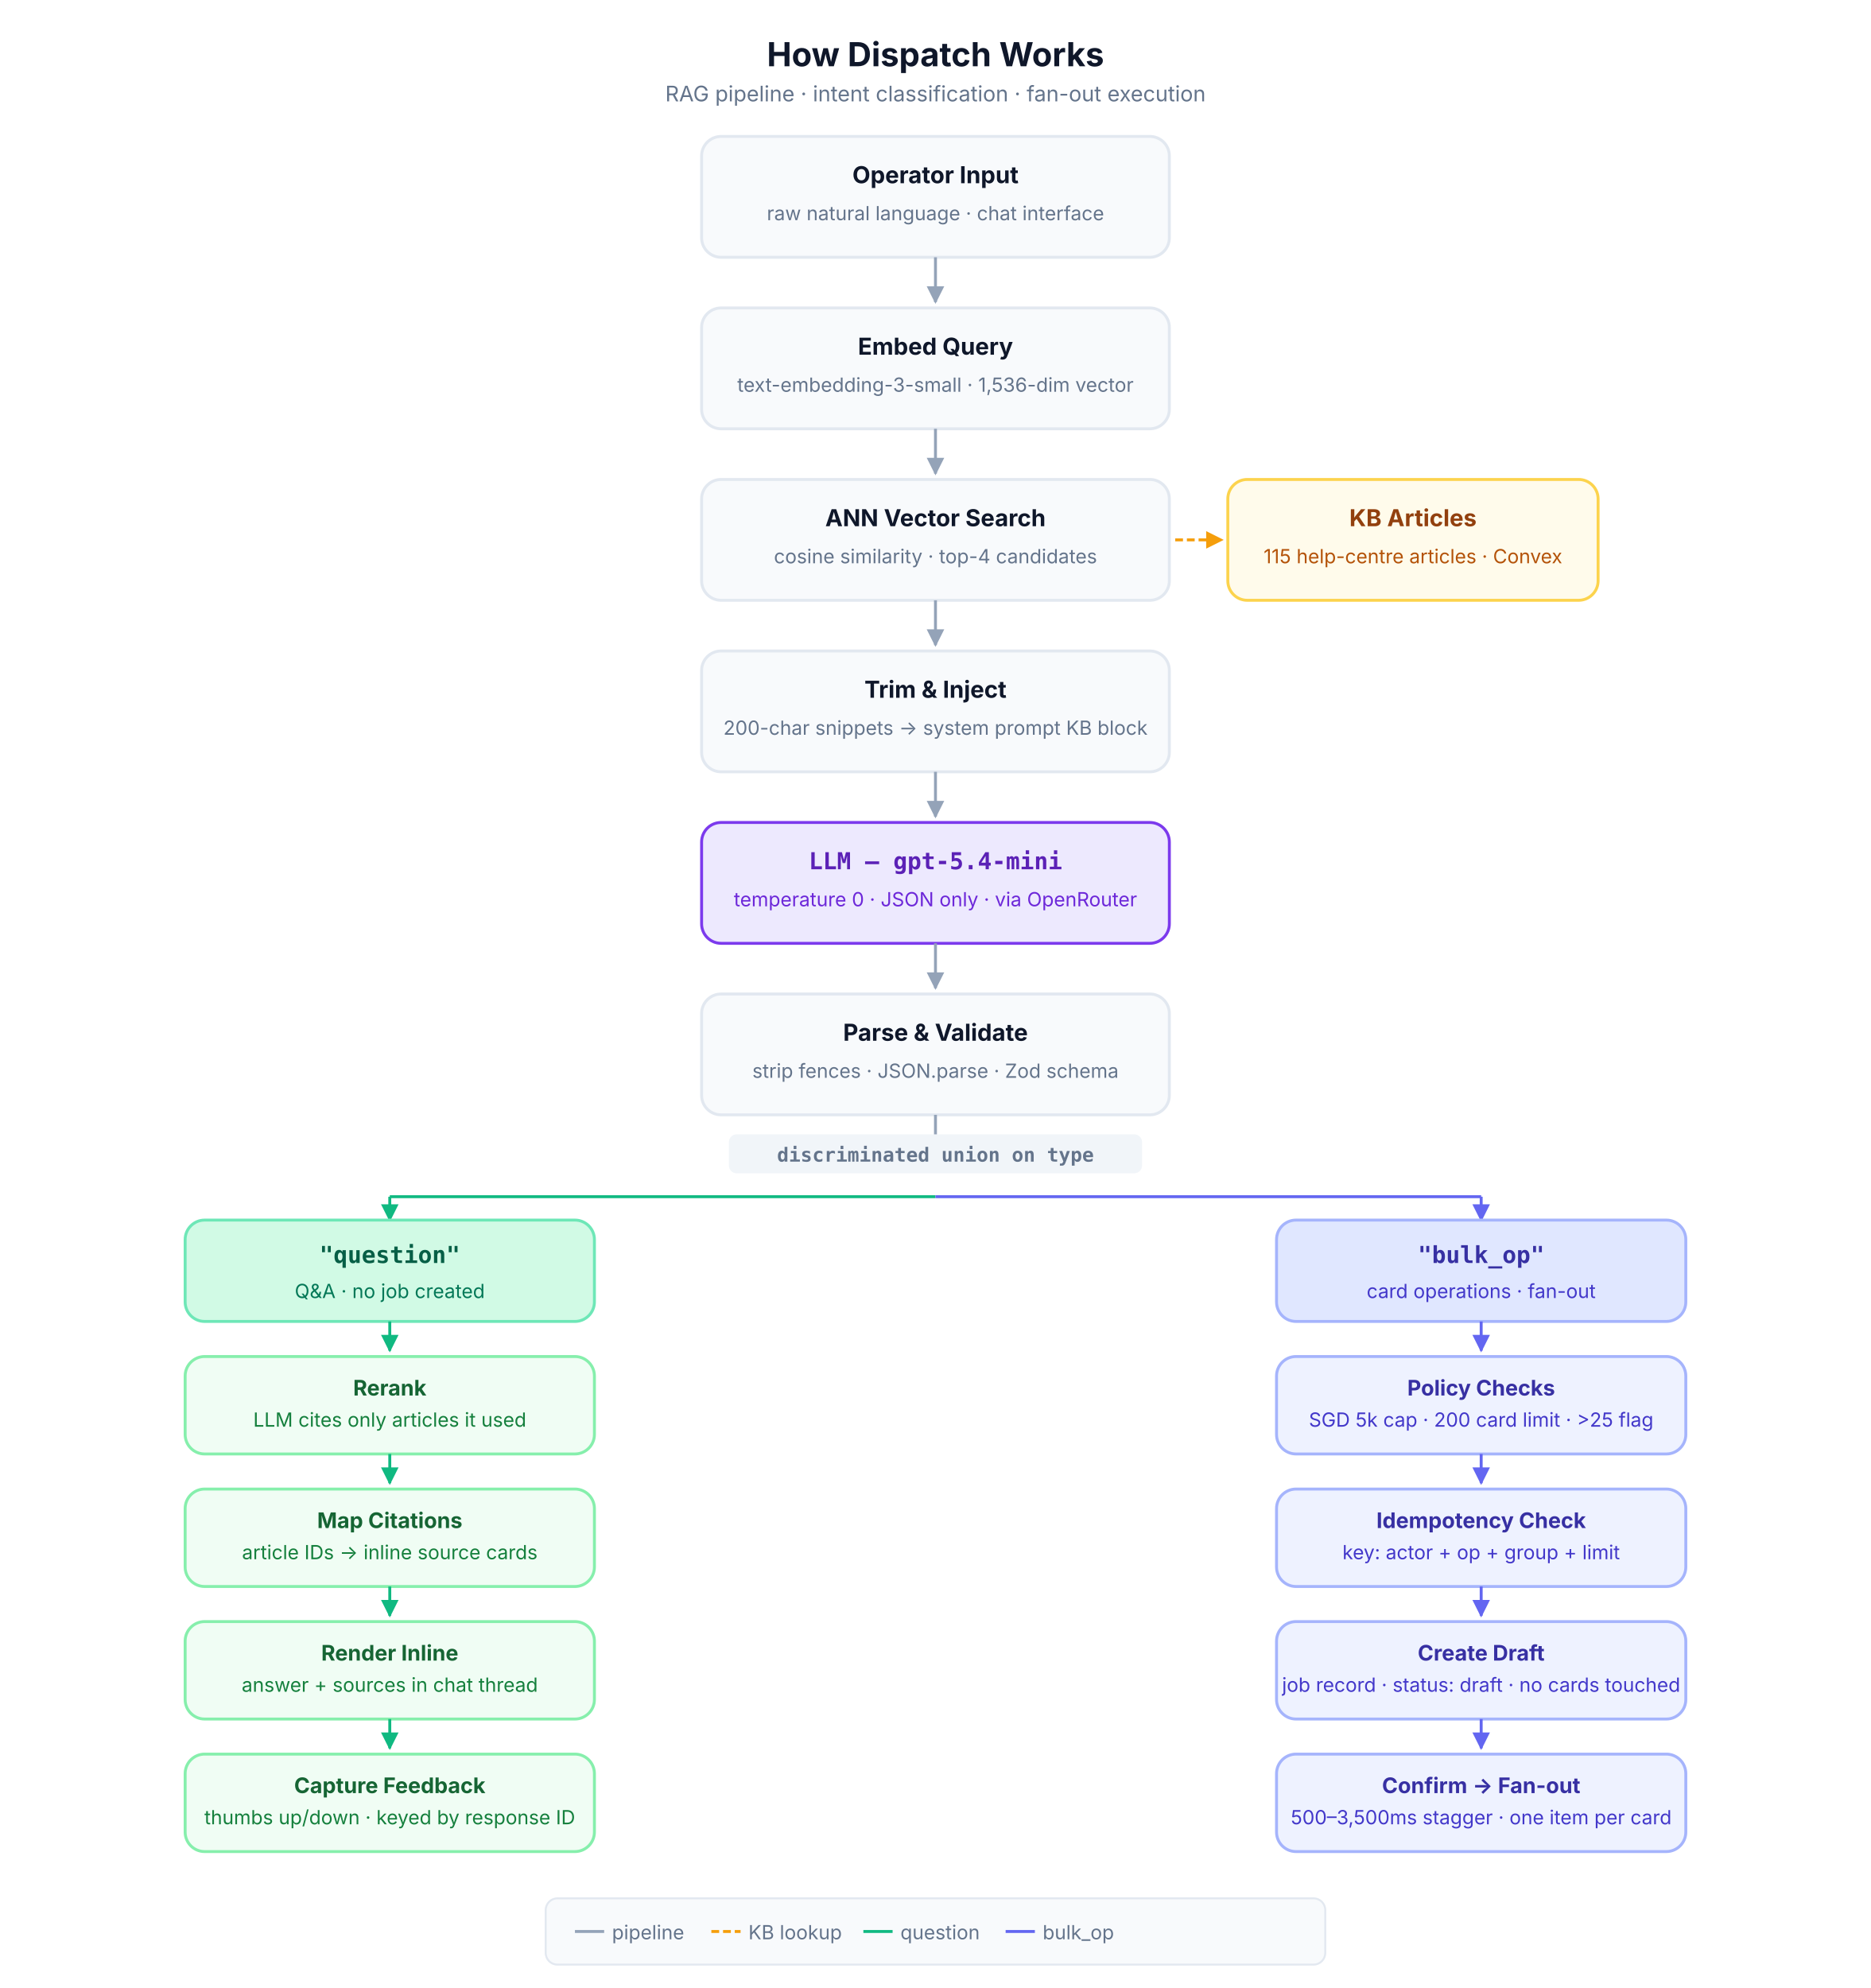
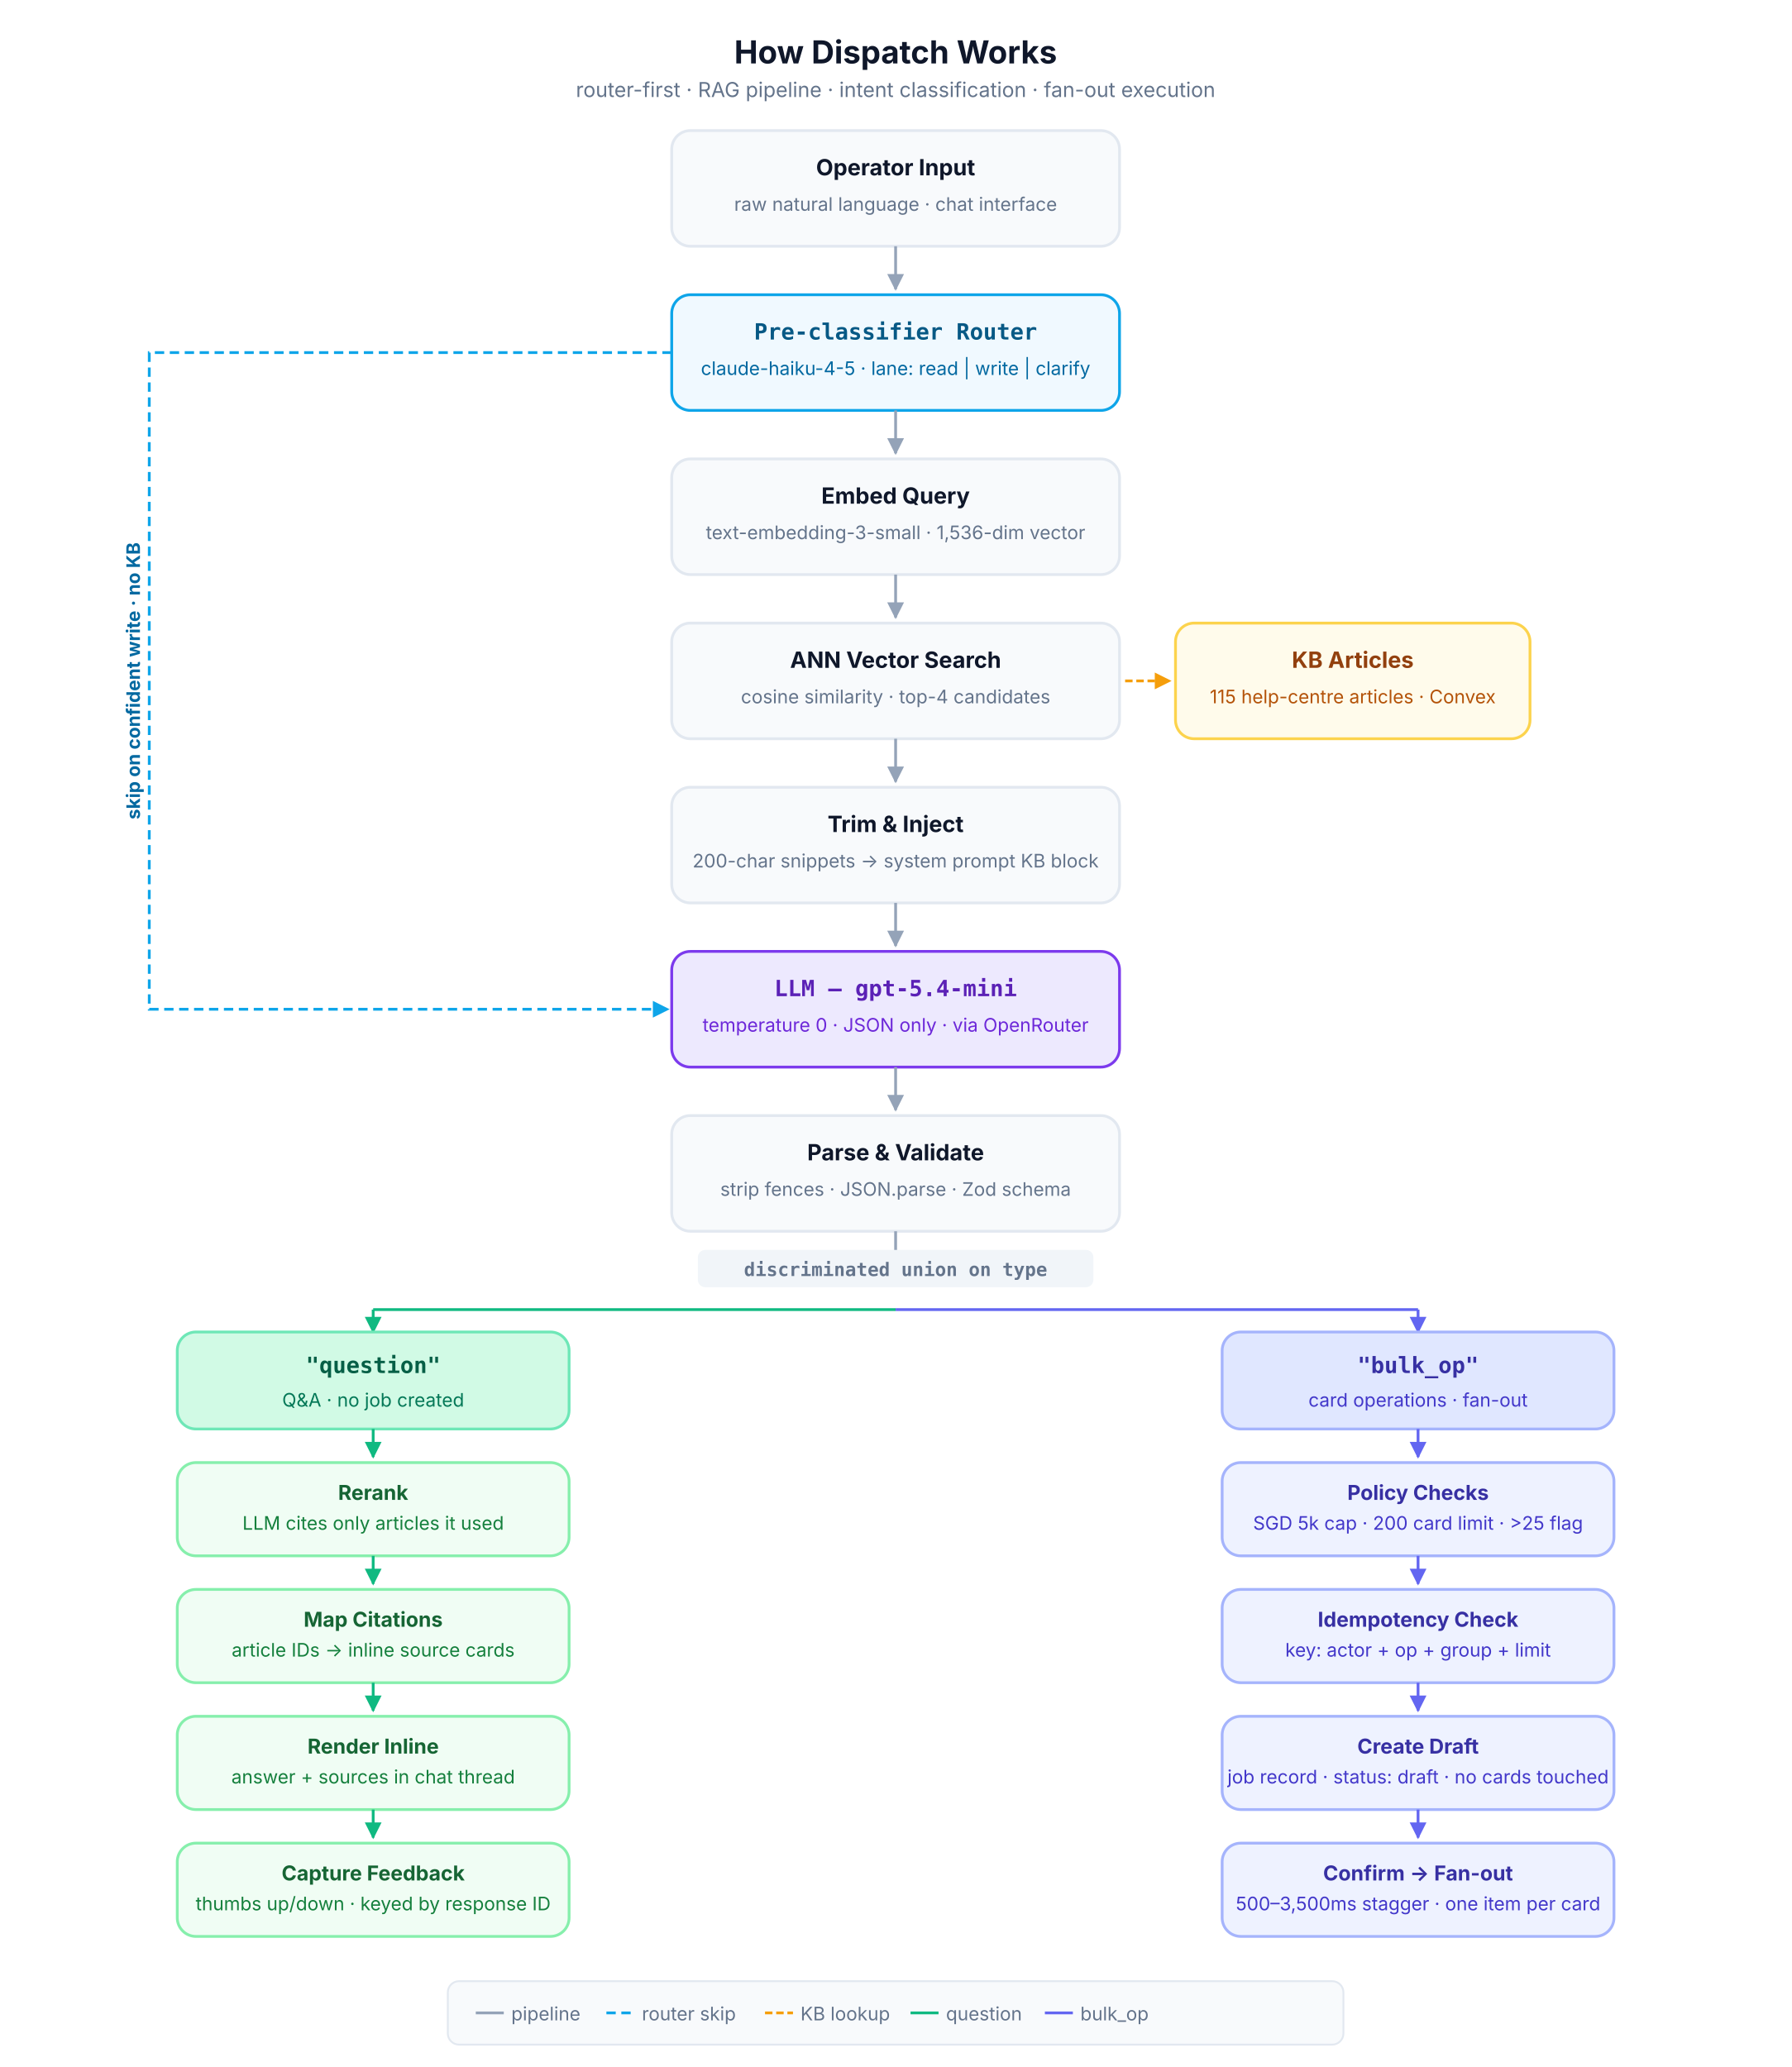
- <svg xmlns="http://www.w3.org/2000/svg" viewBox="0 0 960 1020" font-family="Inter, ui-sans-serif, system-ui, sans-serif">
+ <svg xmlns="http://www.w3.org/2000/svg" viewBox="0 0 960 1108" font-family="Inter, ui-sans-serif, system-ui, sans-serif">
  <defs>
    <marker id="arr" viewBox="0 0 10 10" refX="9" refY="5" markerWidth="8" markerHeight="6" orient="auto">
      <path d="M0,0 L10,5 L0,10 Z" fill="#94a3b8" />
    </marker>
    <marker id="arr-g" viewBox="0 0 10 10" refX="9" refY="5" markerWidth="8" markerHeight="6" orient="auto">
      <path d="M0,0 L10,5 L0,10 Z" fill="#10b981" />
    </marker>
    <marker id="arr-b" viewBox="0 0 10 10" refX="9" refY="5" markerWidth="8" markerHeight="6" orient="auto">
      <path d="M0,0 L10,5 L0,10 Z" fill="#6366f1" />
    </marker>
    <marker id="arr-y" viewBox="0 0 10 10" refX="9" refY="5" markerWidth="8" markerHeight="6" orient="auto">
      <path d="M0,0 L10,5 L0,10 Z" fill="#f59e0b" />
    </marker>
+     <marker id="arr-s" viewBox="0 0 10 10" refX="9" refY="5" markerWidth="8" markerHeight="6" orient="auto">
+       <path d="M0,0 L10,5 L0,10 Z" fill="#0ea5e9" />
+     </marker>
  </defs>
  <text x="480" y="34" text-anchor="middle" font-size="17" font-weight="700" fill="#0f172a">How Dispatch Works</text>
-   <text x="480" y="52" text-anchor="middle" font-size="11" fill="#64748b">RAG pipeline · intent classification · fan-out execution</text>
+   <text x="480" y="52" text-anchor="middle" font-size="11" fill="#64748b">router-first · RAG pipeline · intent classification · fan-out execution</text>
  <rect x="360" y="70" width="240" height="62" rx="10" fill="#f8fafc" stroke="#e2e8f0" stroke-width="1.5" />
  <text x="480" y="94" text-anchor="middle" font-size="12" font-weight="700" fill="#0f172a">Operator Input</text>
  <text x="480" y="113" text-anchor="middle" font-size="10" fill="#64748b">raw natural language · chat interface</text>
  <line x1="480" y1="132" x2="480" y2="155" stroke="#94a3b8" stroke-width="1.5" marker-end="url(#arr)" />
-   <rect x="360" y="158" width="240" height="62" rx="10" fill="#f8fafc" stroke="#e2e8f0" stroke-width="1.5" />
-   <text x="480" y="182" text-anchor="middle" font-size="12" font-weight="700" fill="#0f172a">Embed Query</text>
-   <text x="480" y="201" text-anchor="middle" font-size="10" fill="#64748b">text-embedding-3-small · 1,536-dim vector</text>
+   <rect x="360" y="158" width="240" height="62" rx="10" fill="#f0f9ff" stroke="#0ea5e9" stroke-width="1.5" />
+   <text x="480" y="182" text-anchor="middle" font-size="12" font-weight="700" fill="#075985" font-family="ui-monospace,monospace">Pre-classifier Router</text>
+   <text x="480" y="201" text-anchor="middle" font-size="10" fill="#0369a1">claude-haiku-4-5 · lane: read | write | clarify</text>
  <line x1="480" y1="220" x2="480" y2="243" stroke="#94a3b8" stroke-width="1.5" marker-end="url(#arr)" />
+   <path d="M360 189 L80 189 L80 541 L358 541" stroke="#0ea5e9" stroke-width="1.5" stroke-dasharray="5,3" fill="none" marker-end="url(#arr-s)" />
+   <text x="75" y="365" text-anchor="middle" font-size="10" font-weight="700" fill="#0369a1" transform="rotate(-90 75 365)">skip on confident write · no KB</text>
  <rect x="360" y="246" width="240" height="62" rx="10" fill="#f8fafc" stroke="#e2e8f0" stroke-width="1.5" />
-   <text x="480" y="270" text-anchor="middle" font-size="12" font-weight="700" fill="#0f172a">ANN Vector Search</text>
-   <text x="480" y="289" text-anchor="middle" font-size="10" fill="#64748b">cosine similarity · top-4 candidates</text>
+   <text x="480" y="270" text-anchor="middle" font-size="12" font-weight="700" fill="#0f172a">Embed Query</text>
+   <text x="480" y="289" text-anchor="middle" font-size="10" fill="#64748b">text-embedding-3-small · 1,536-dim vector</text>
  <line x1="480" y1="308" x2="480" y2="331" stroke="#94a3b8" stroke-width="1.5" marker-end="url(#arr)" />
  <rect x="360" y="334" width="240" height="62" rx="10" fill="#f8fafc" stroke="#e2e8f0" stroke-width="1.5" />
-   <text x="480" y="358" text-anchor="middle" font-size="12" font-weight="700" fill="#0f172a">Trim &amp; Inject</text>
-   <text x="480" y="377" text-anchor="middle" font-size="10" fill="#64748b">200-char snippets → system prompt KB block</text>
+   <text x="480" y="358" text-anchor="middle" font-size="12" font-weight="700" fill="#0f172a">ANN Vector Search</text>
+   <text x="480" y="377" text-anchor="middle" font-size="10" fill="#64748b">cosine similarity · top-4 candidates</text>
  <line x1="480" y1="396" x2="480" y2="419" stroke="#94a3b8" stroke-width="1.5" marker-end="url(#arr)" />
-   <rect x="360" y="422" width="240" height="62" rx="10" fill="#ede9fe" stroke="#7c3aed" stroke-width="1.5" />
-   <text x="480" y="446" text-anchor="middle" font-size="12" font-weight="700" fill="#5b21b6" font-family="ui-monospace,monospace">LLM — gpt-5.4-mini</text>
-   <text x="480" y="465" text-anchor="middle" font-size="10" fill="#6d28d9">temperature 0 · JSON only · via OpenRouter</text>
+   <rect x="360" y="422" width="240" height="62" rx="10" fill="#f8fafc" stroke="#e2e8f0" stroke-width="1.5" />
+   <text x="480" y="446" text-anchor="middle" font-size="12" font-weight="700" fill="#0f172a">Trim &amp; Inject</text>
+   <text x="480" y="465" text-anchor="middle" font-size="10" fill="#64748b">200-char snippets → system prompt KB block</text>
  <line x1="480" y1="484" x2="480" y2="507" stroke="#94a3b8" stroke-width="1.5" marker-end="url(#arr)" />
-   <rect x="360" y="510" width="240" height="62" rx="10" fill="#f8fafc" stroke="#e2e8f0" stroke-width="1.5" />
-   <text x="480" y="534" text-anchor="middle" font-size="12" font-weight="700" fill="#0f172a">Parse &amp; Validate</text>
-   <text x="480" y="553" text-anchor="middle" font-size="10" fill="#64748b">strip fences · JSON.parse · Zod schema</text>
-   <rect x="630" y="246" width="190" height="62" rx="10" fill="#fffbeb" stroke="#fcd34d" stroke-width="1.5" />
-   <text x="725" y="270" text-anchor="middle" font-size="12" font-weight="700" fill="#92400e">KB Articles</text>
-   <text x="725" y="289" text-anchor="middle" font-size="10" fill="#b45309">115 help-centre articles · Convex</text>
-   <line x1="603" y1="277" x2="627" y2="277" stroke="#f59e0b" stroke-width="1.5" stroke-dasharray="4,2" marker-end="url(#arr-y)" />
-   <line x1="480" y1="572" x2="480" y2="598" stroke="#94a3b8" stroke-width="1.5" />
-   <rect x="374" y="582" width="212" height="20" rx="4" fill="#f1f5f9" />
-   <text x="480" y="596" text-anchor="middle" font-size="10" font-weight="700" fill="#64748b" font-family="ui-monospace,monospace">discriminated union on type</text>
-   <line x1="480" y1="614" x2="200" y2="614" stroke="#10b981" stroke-width="1.5" />
-   <line x1="480" y1="614" x2="760" y2="614" stroke="#6366f1" stroke-width="1.5" />
-   <line x1="200" y1="614" x2="200" y2="626" stroke="#10b981" stroke-width="1.5" marker-end="url(#arr-g)" />
-   <line x1="760" y1="614" x2="760" y2="626" stroke="#6366f1" stroke-width="1.5" marker-end="url(#arr-b)" />
-   <rect x="95" y="626" width="210" height="52" rx="10" fill="#d1fae5" stroke="#6ee7b7" stroke-width="1.5" />
-   <text x="200" y="648" text-anchor="middle" font-size="12" font-weight="700" fill="#065f46" font-family="ui-monospace,monospace">"question"</text>
-   <text x="200" y="666" text-anchor="middle" font-size="10" fill="#047857">Q&amp;A · no job created</text>
-   <rect x="655" y="626" width="210" height="52" rx="10" fill="#e0e7ff" stroke="#a5b4fc" stroke-width="1.5" />
-   <text x="760" y="648" text-anchor="middle" font-size="12" font-weight="700" fill="#3730a3" font-family="ui-monospace,monospace">"bulk_op"</text>
-   <text x="760" y="666" text-anchor="middle" font-size="10" fill="#4338ca">card operations · fan-out</text>
-   <line x1="200" y1="678" x2="200" y2="693" stroke="#10b981" stroke-width="1.5" marker-end="url(#arr-g)" />
-   <rect x="95" y="696" width="210" height="50" rx="10" fill="#f0fdf4" stroke="#86efac" stroke-width="1.5" />
-   <text x="200" y="716" text-anchor="middle" font-size="11" font-weight="700" fill="#166534">Rerank</text>
-   <text x="200" y="732" text-anchor="middle" font-size="10" fill="#15803d">LLM cites only articles it used</text>
-   <line x1="200" y1="746" x2="200" y2="761" stroke="#10b981" stroke-width="1.5" marker-end="url(#arr-g)" />
-   <rect x="95" y="764" width="210" height="50" rx="10" fill="#f0fdf4" stroke="#86efac" stroke-width="1.5" />
-   <text x="200" y="784" text-anchor="middle" font-size="11" font-weight="700" fill="#166534">Map Citations</text>
-   <text x="200" y="800" text-anchor="middle" font-size="10" fill="#15803d">article IDs → inline source cards</text>
-   <line x1="200" y1="814" x2="200" y2="829" stroke="#10b981" stroke-width="1.5" marker-end="url(#arr-g)" />
-   <rect x="95" y="832" width="210" height="50" rx="10" fill="#f0fdf4" stroke="#86efac" stroke-width="1.5" />
-   <text x="200" y="852" text-anchor="middle" font-size="11" font-weight="700" fill="#166534">Render Inline</text>
-   <text x="200" y="868" text-anchor="middle" font-size="10" fill="#15803d">answer + sources in chat thread</text>
-   <line x1="200" y1="882" x2="200" y2="897" stroke="#10b981" stroke-width="1.5" marker-end="url(#arr-g)" />
-   <rect x="95" y="900" width="210" height="50" rx="10" fill="#f0fdf4" stroke="#86efac" stroke-width="1.5" />
-   <text x="200" y="920" text-anchor="middle" font-size="11" font-weight="700" fill="#166534">Capture Feedback</text>
-   <text x="200" y="936" text-anchor="middle" font-size="10" fill="#15803d">thumbs up/down · keyed by response ID</text>
-   <line x1="760" y1="678" x2="760" y2="693" stroke="#6366f1" stroke-width="1.5" marker-end="url(#arr-b)" />
-   <rect x="655" y="696" width="210" height="50" rx="10" fill="#eef2ff" stroke="#a5b4fc" stroke-width="1.5" />
-   <text x="760" y="716" text-anchor="middle" font-size="11" font-weight="700" fill="#3730a3">Policy Checks</text>
-   <text x="760" y="732" text-anchor="middle" font-size="10" fill="#4338ca">SGD 5k cap · 200 card limit · &gt;25 flag</text>
-   <line x1="760" y1="746" x2="760" y2="761" stroke="#6366f1" stroke-width="1.5" marker-end="url(#arr-b)" />
-   <rect x="655" y="764" width="210" height="50" rx="10" fill="#eef2ff" stroke="#a5b4fc" stroke-width="1.5" />
-   <text x="760" y="784" text-anchor="middle" font-size="11" font-weight="700" fill="#3730a3">Idempotency Check</text>
-   <text x="760" y="800" text-anchor="middle" font-size="10" fill="#4338ca">key: actor + op + group + limit</text>
-   <line x1="760" y1="814" x2="760" y2="829" stroke="#6366f1" stroke-width="1.5" marker-end="url(#arr-b)" />
-   <rect x="655" y="832" width="210" height="50" rx="10" fill="#eef2ff" stroke="#a5b4fc" stroke-width="1.5" />
-   <text x="760" y="852" text-anchor="middle" font-size="11" font-weight="700" fill="#3730a3">Create Draft</text>
-   <text x="760" y="868" text-anchor="middle" font-size="10" fill="#4338ca">job record · status: draft · no cards touched</text>
-   <line x1="760" y1="882" x2="760" y2="897" stroke="#6366f1" stroke-width="1.5" marker-end="url(#arr-b)" />
-   <rect x="655" y="900" width="210" height="50" rx="10" fill="#eef2ff" stroke="#a5b4fc" stroke-width="1.5" />
-   <text x="760" y="920" text-anchor="middle" font-size="11" font-weight="700" fill="#3730a3">Confirm → Fan-out</text>
-   <text x="760" y="936" text-anchor="middle" font-size="10" fill="#4338ca">500–3,500ms stagger · one item per card</text>
-   <rect x="280" y="974" width="400" height="34" rx="6" fill="#f8fafc" stroke="#e2e8f0" stroke-width="1" />
-   <line x1="295" y1="991" x2="310" y2="991" stroke="#94a3b8" stroke-width="1.5" />
-   <text x="314" y="995" font-size="10" fill="#64748b">pipeline</text>
-   <line x1="365" y1="991" x2="380" y2="991" stroke="#f59e0b" stroke-width="1.5" stroke-dasharray="4,2" />
-   <text x="384" y="995" font-size="10" fill="#64748b">KB lookup</text>
-   <line x1="443" y1="991" x2="458" y2="991" stroke="#10b981" stroke-width="1.5" />
-   <text x="462" y="995" font-size="10" fill="#64748b">question</text>
-   <line x1="516" y1="991" x2="531" y2="991" stroke="#6366f1" stroke-width="1.5" />
-   <text x="535" y="995" font-size="10" fill="#64748b">bulk_op</text>
+   <rect x="360" y="510" width="240" height="62" rx="10" fill="#ede9fe" stroke="#7c3aed" stroke-width="1.5" />
+   <text x="480" y="534" text-anchor="middle" font-size="12" font-weight="700" fill="#5b21b6" font-family="ui-monospace,monospace">LLM — gpt-5.4-mini</text>
+   <text x="480" y="553" text-anchor="middle" font-size="10" fill="#6d28d9">temperature 0 · JSON only · via OpenRouter</text>
+   <line x1="480" y1="572" x2="480" y2="595" stroke="#94a3b8" stroke-width="1.5" marker-end="url(#arr)" />
+   <rect x="360" y="598" width="240" height="62" rx="10" fill="#f8fafc" stroke="#e2e8f0" stroke-width="1.5" />
+   <text x="480" y="622" text-anchor="middle" font-size="12" font-weight="700" fill="#0f172a">Parse &amp; Validate</text>
+   <text x="480" y="641" text-anchor="middle" font-size="10" fill="#64748b">strip fences · JSON.parse · Zod schema</text>
+   <rect x="630" y="334" width="190" height="62" rx="10" fill="#fffbeb" stroke="#fcd34d" stroke-width="1.5" />
+   <text x="725" y="358" text-anchor="middle" font-size="12" font-weight="700" fill="#92400e">KB Articles</text>
+   <text x="725" y="377" text-anchor="middle" font-size="10" fill="#b45309">115 help-centre articles · Convex</text>
+   <line x1="603" y1="365" x2="627" y2="365" stroke="#f59e0b" stroke-width="1.5" stroke-dasharray="4,2" marker-end="url(#arr-y)" />
+   <line x1="480" y1="660" x2="480" y2="686" stroke="#94a3b8" stroke-width="1.5" />
+   <rect x="374" y="670" width="212" height="20" rx="4" fill="#f1f5f9" />
+   <text x="480" y="684" text-anchor="middle" font-size="10" font-weight="700" fill="#64748b" font-family="ui-monospace,monospace">discriminated union on type</text>
+   <line x1="480" y1="702" x2="200" y2="702" stroke="#10b981" stroke-width="1.5" />
+   <line x1="480" y1="702" x2="760" y2="702" stroke="#6366f1" stroke-width="1.5" />
+   <line x1="200" y1="702" x2="200" y2="714" stroke="#10b981" stroke-width="1.5" marker-end="url(#arr-g)" />
+   <line x1="760" y1="702" x2="760" y2="714" stroke="#6366f1" stroke-width="1.5" marker-end="url(#arr-b)" />
+   <rect x="95" y="714" width="210" height="52" rx="10" fill="#d1fae5" stroke="#6ee7b7" stroke-width="1.5" />
+   <text x="200" y="736" text-anchor="middle" font-size="12" font-weight="700" fill="#065f46" font-family="ui-monospace,monospace">"question"</text>
+   <text x="200" y="754" text-anchor="middle" font-size="10" fill="#047857">Q&amp;A · no job created</text>
+   <rect x="655" y="714" width="210" height="52" rx="10" fill="#e0e7ff" stroke="#a5b4fc" stroke-width="1.5" />
+   <text x="760" y="736" text-anchor="middle" font-size="12" font-weight="700" fill="#3730a3" font-family="ui-monospace,monospace">"bulk_op"</text>
+   <text x="760" y="754" text-anchor="middle" font-size="10" fill="#4338ca">card operations · fan-out</text>
+   <line x1="200" y1="766" x2="200" y2="781" stroke="#10b981" stroke-width="1.5" marker-end="url(#arr-g)" />
+   <rect x="95" y="784" width="210" height="50" rx="10" fill="#f0fdf4" stroke="#86efac" stroke-width="1.5" />
+   <text x="200" y="804" text-anchor="middle" font-size="11" font-weight="700" fill="#166534">Rerank</text>
+   <text x="200" y="820" text-anchor="middle" font-size="10" fill="#15803d">LLM cites only articles it used</text>
+   <line x1="200" y1="834" x2="200" y2="849" stroke="#10b981" stroke-width="1.5" marker-end="url(#arr-g)" />
+   <rect x="95" y="852" width="210" height="50" rx="10" fill="#f0fdf4" stroke="#86efac" stroke-width="1.5" />
+   <text x="200" y="872" text-anchor="middle" font-size="11" font-weight="700" fill="#166534">Map Citations</text>
+   <text x="200" y="888" text-anchor="middle" font-size="10" fill="#15803d">article IDs → inline source cards</text>
+   <line x1="200" y1="902" x2="200" y2="917" stroke="#10b981" stroke-width="1.5" marker-end="url(#arr-g)" />
+   <rect x="95" y="920" width="210" height="50" rx="10" fill="#f0fdf4" stroke="#86efac" stroke-width="1.5" />
+   <text x="200" y="940" text-anchor="middle" font-size="11" font-weight="700" fill="#166534">Render Inline</text>
+   <text x="200" y="956" text-anchor="middle" font-size="10" fill="#15803d">answer + sources in chat thread</text>
+   <line x1="200" y1="970" x2="200" y2="985" stroke="#10b981" stroke-width="1.5" marker-end="url(#arr-g)" />
+   <rect x="95" y="988" width="210" height="50" rx="10" fill="#f0fdf4" stroke="#86efac" stroke-width="1.5" />
+   <text x="200" y="1008" text-anchor="middle" font-size="11" font-weight="700" fill="#166534">Capture Feedback</text>
+   <text x="200" y="1024" text-anchor="middle" font-size="10" fill="#15803d">thumbs up/down · keyed by response ID</text>
+   <line x1="760" y1="766" x2="760" y2="781" stroke="#6366f1" stroke-width="1.5" marker-end="url(#arr-b)" />
+   <rect x="655" y="784" width="210" height="50" rx="10" fill="#eef2ff" stroke="#a5b4fc" stroke-width="1.5" />
+   <text x="760" y="804" text-anchor="middle" font-size="11" font-weight="700" fill="#3730a3">Policy Checks</text>
+   <text x="760" y="820" text-anchor="middle" font-size="10" fill="#4338ca">SGD 5k cap · 200 card limit · &gt;25 flag</text>
+   <line x1="760" y1="834" x2="760" y2="849" stroke="#6366f1" stroke-width="1.5" marker-end="url(#arr-b)" />
+   <rect x="655" y="852" width="210" height="50" rx="10" fill="#eef2ff" stroke="#a5b4fc" stroke-width="1.5" />
+   <text x="760" y="872" text-anchor="middle" font-size="11" font-weight="700" fill="#3730a3">Idempotency Check</text>
+   <text x="760" y="888" text-anchor="middle" font-size="10" fill="#4338ca">key: actor + op + group + limit</text>
+   <line x1="760" y1="902" x2="760" y2="917" stroke="#6366f1" stroke-width="1.5" marker-end="url(#arr-b)" />
+   <rect x="655" y="920" width="210" height="50" rx="10" fill="#eef2ff" stroke="#a5b4fc" stroke-width="1.5" />
+   <text x="760" y="940" text-anchor="middle" font-size="11" font-weight="700" fill="#3730a3">Create Draft</text>
+   <text x="760" y="956" text-anchor="middle" font-size="10" fill="#4338ca">job record · status: draft · no cards touched</text>
+   <line x1="760" y1="970" x2="760" y2="985" stroke="#6366f1" stroke-width="1.5" marker-end="url(#arr-b)" />
+   <rect x="655" y="988" width="210" height="50" rx="10" fill="#eef2ff" stroke="#a5b4fc" stroke-width="1.5" />
+   <text x="760" y="1008" text-anchor="middle" font-size="11" font-weight="700" fill="#3730a3">Confirm → Fan-out</text>
+   <text x="760" y="1024" text-anchor="middle" font-size="10" fill="#4338ca">500–3,500ms stagger · one item per card</text>
+   <rect x="240" y="1062" width="480" height="34" rx="6" fill="#f8fafc" stroke="#e2e8f0" stroke-width="1" />
+   <line x1="255" y1="1079" x2="270" y2="1079" stroke="#94a3b8" stroke-width="1.5" />
+   <text x="274" y="1083" font-size="10" fill="#64748b">pipeline</text>
+   <line x1="325" y1="1079" x2="340" y2="1079" stroke="#0ea5e9" stroke-width="1.5" stroke-dasharray="5,3" />
+   <text x="344" y="1083" font-size="10" fill="#64748b">router skip</text>
+   <line x1="410" y1="1079" x2="425" y2="1079" stroke="#f59e0b" stroke-width="1.5" stroke-dasharray="4,2" />
+   <text x="429" y="1083" font-size="10" fill="#64748b">KB lookup</text>
+   <line x1="488" y1="1079" x2="503" y2="1079" stroke="#10b981" stroke-width="1.5" />
+   <text x="507" y="1083" font-size="10" fill="#64748b">question</text>
+   <line x1="560" y1="1079" x2="575" y2="1079" stroke="#6366f1" stroke-width="1.5" />
+   <text x="579" y="1083" font-size="10" fill="#64748b">bulk_op</text>
</svg>
